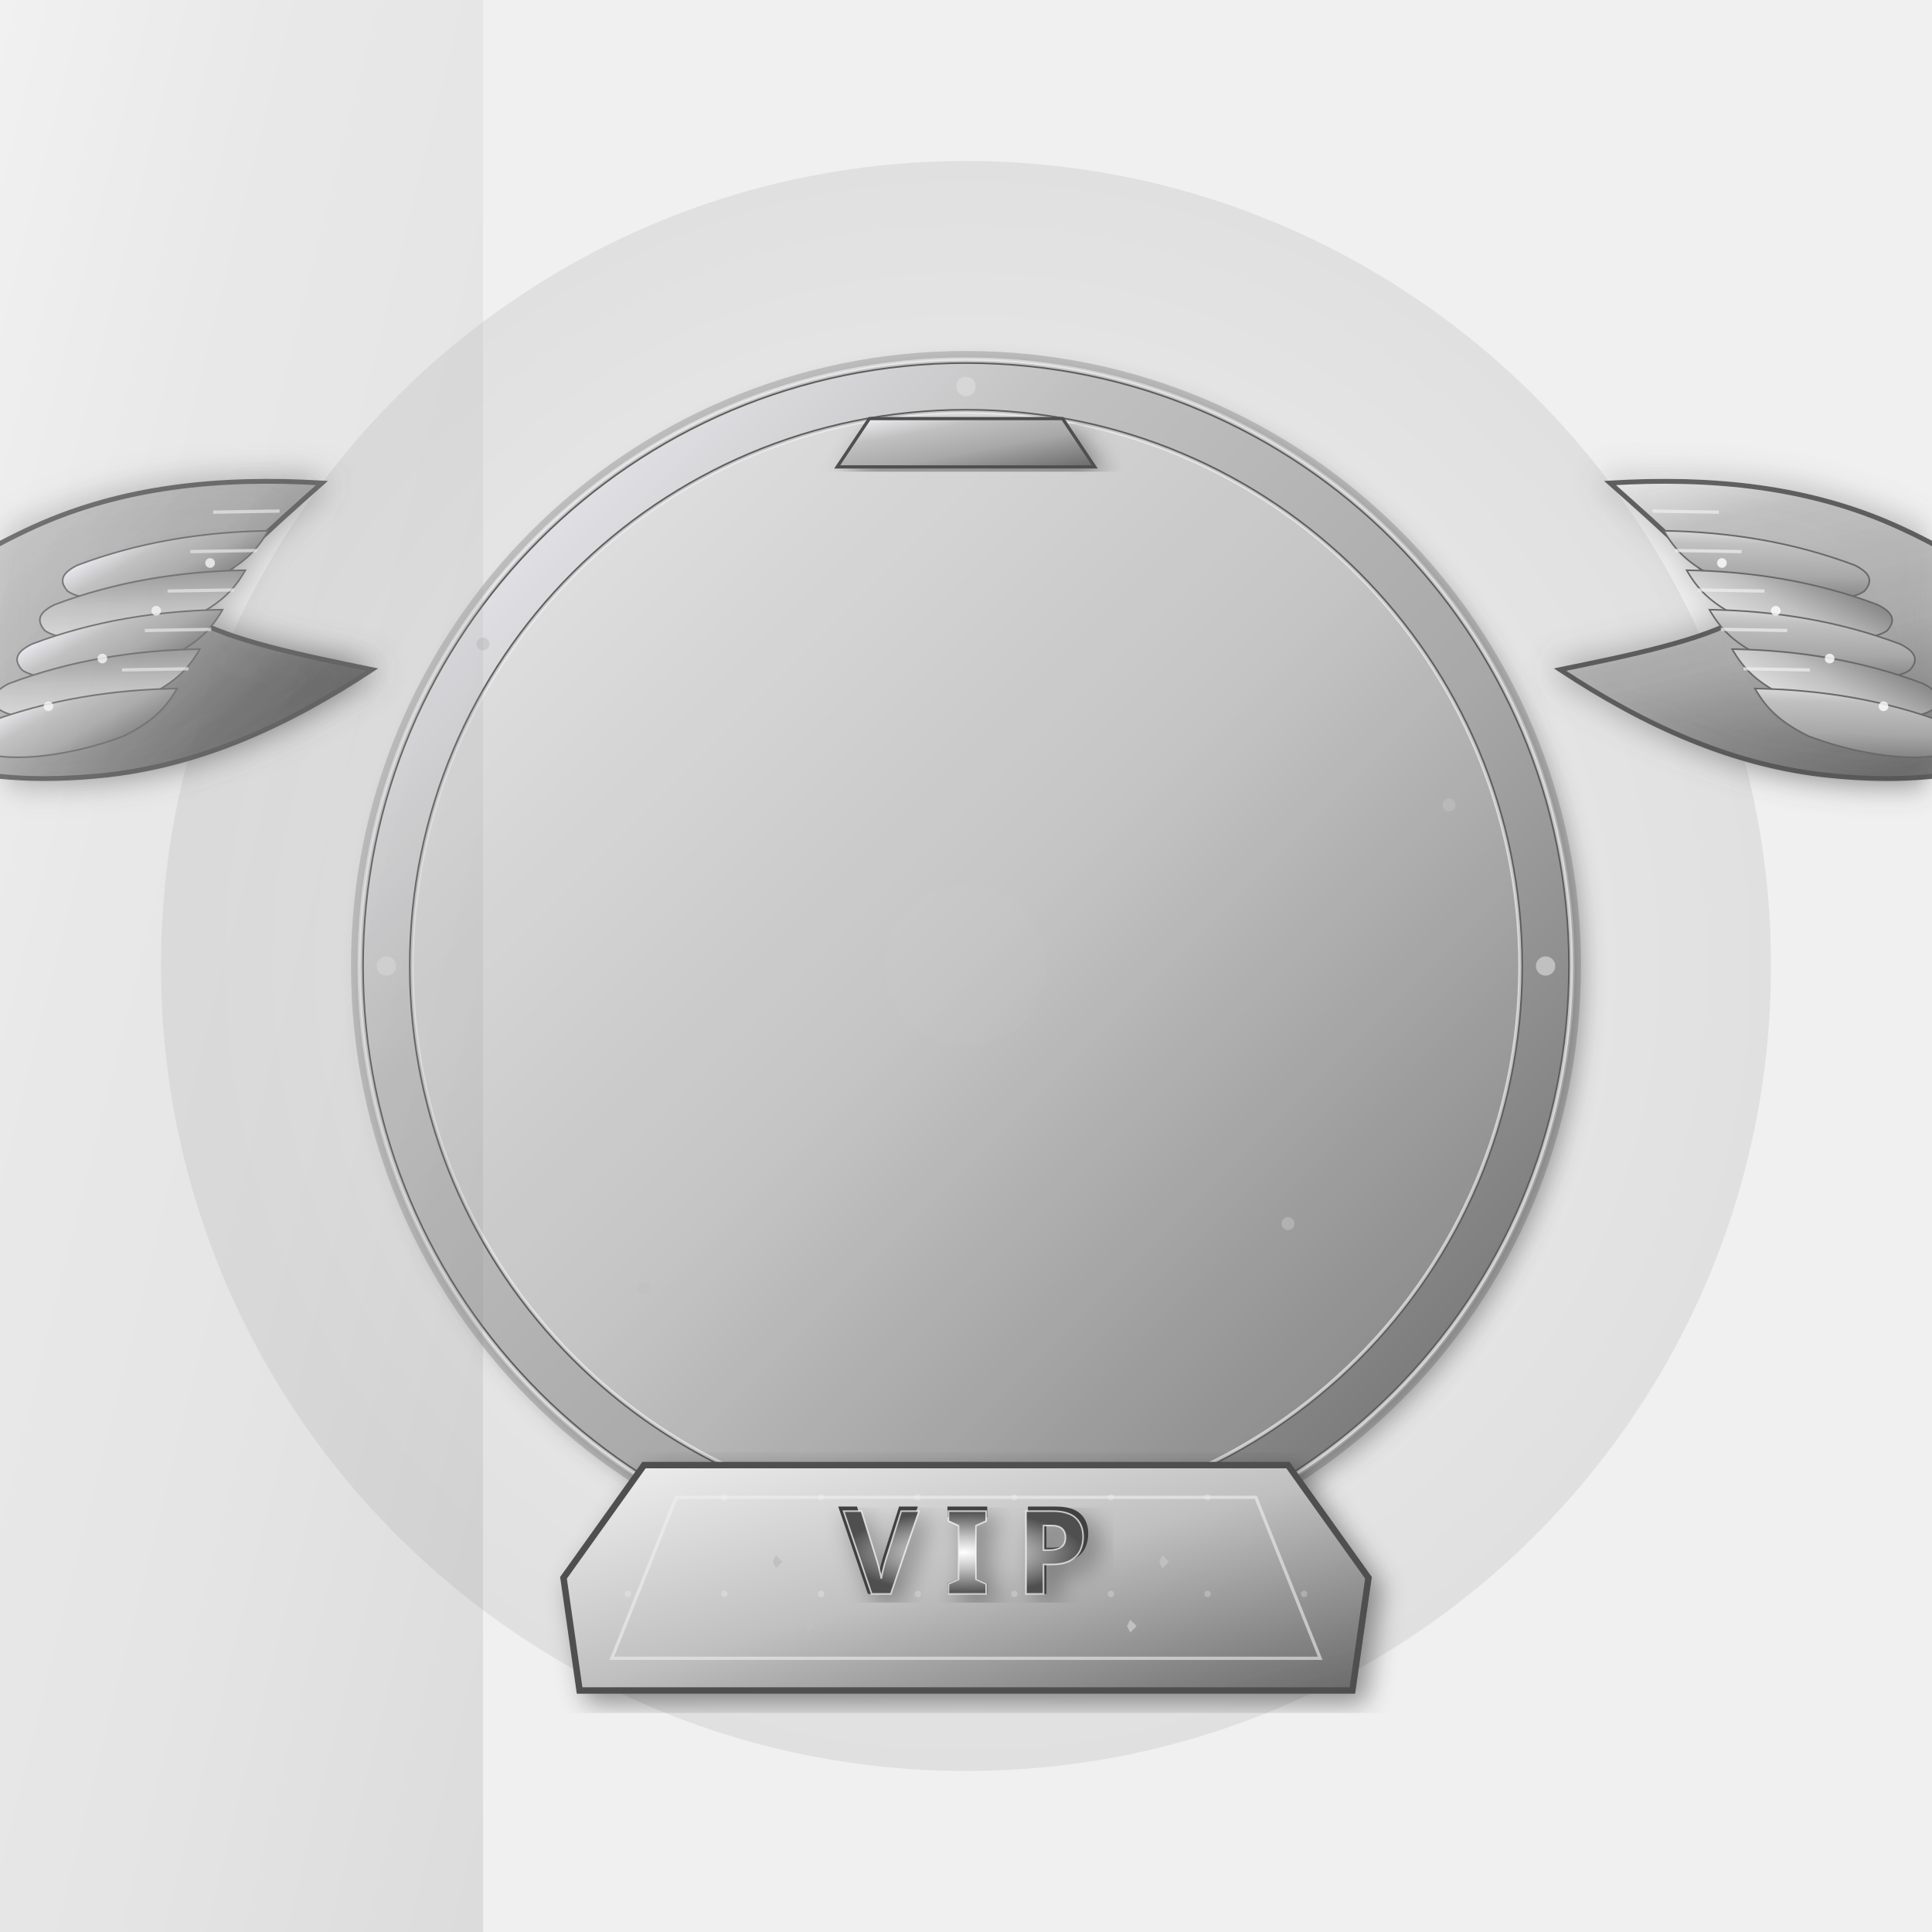
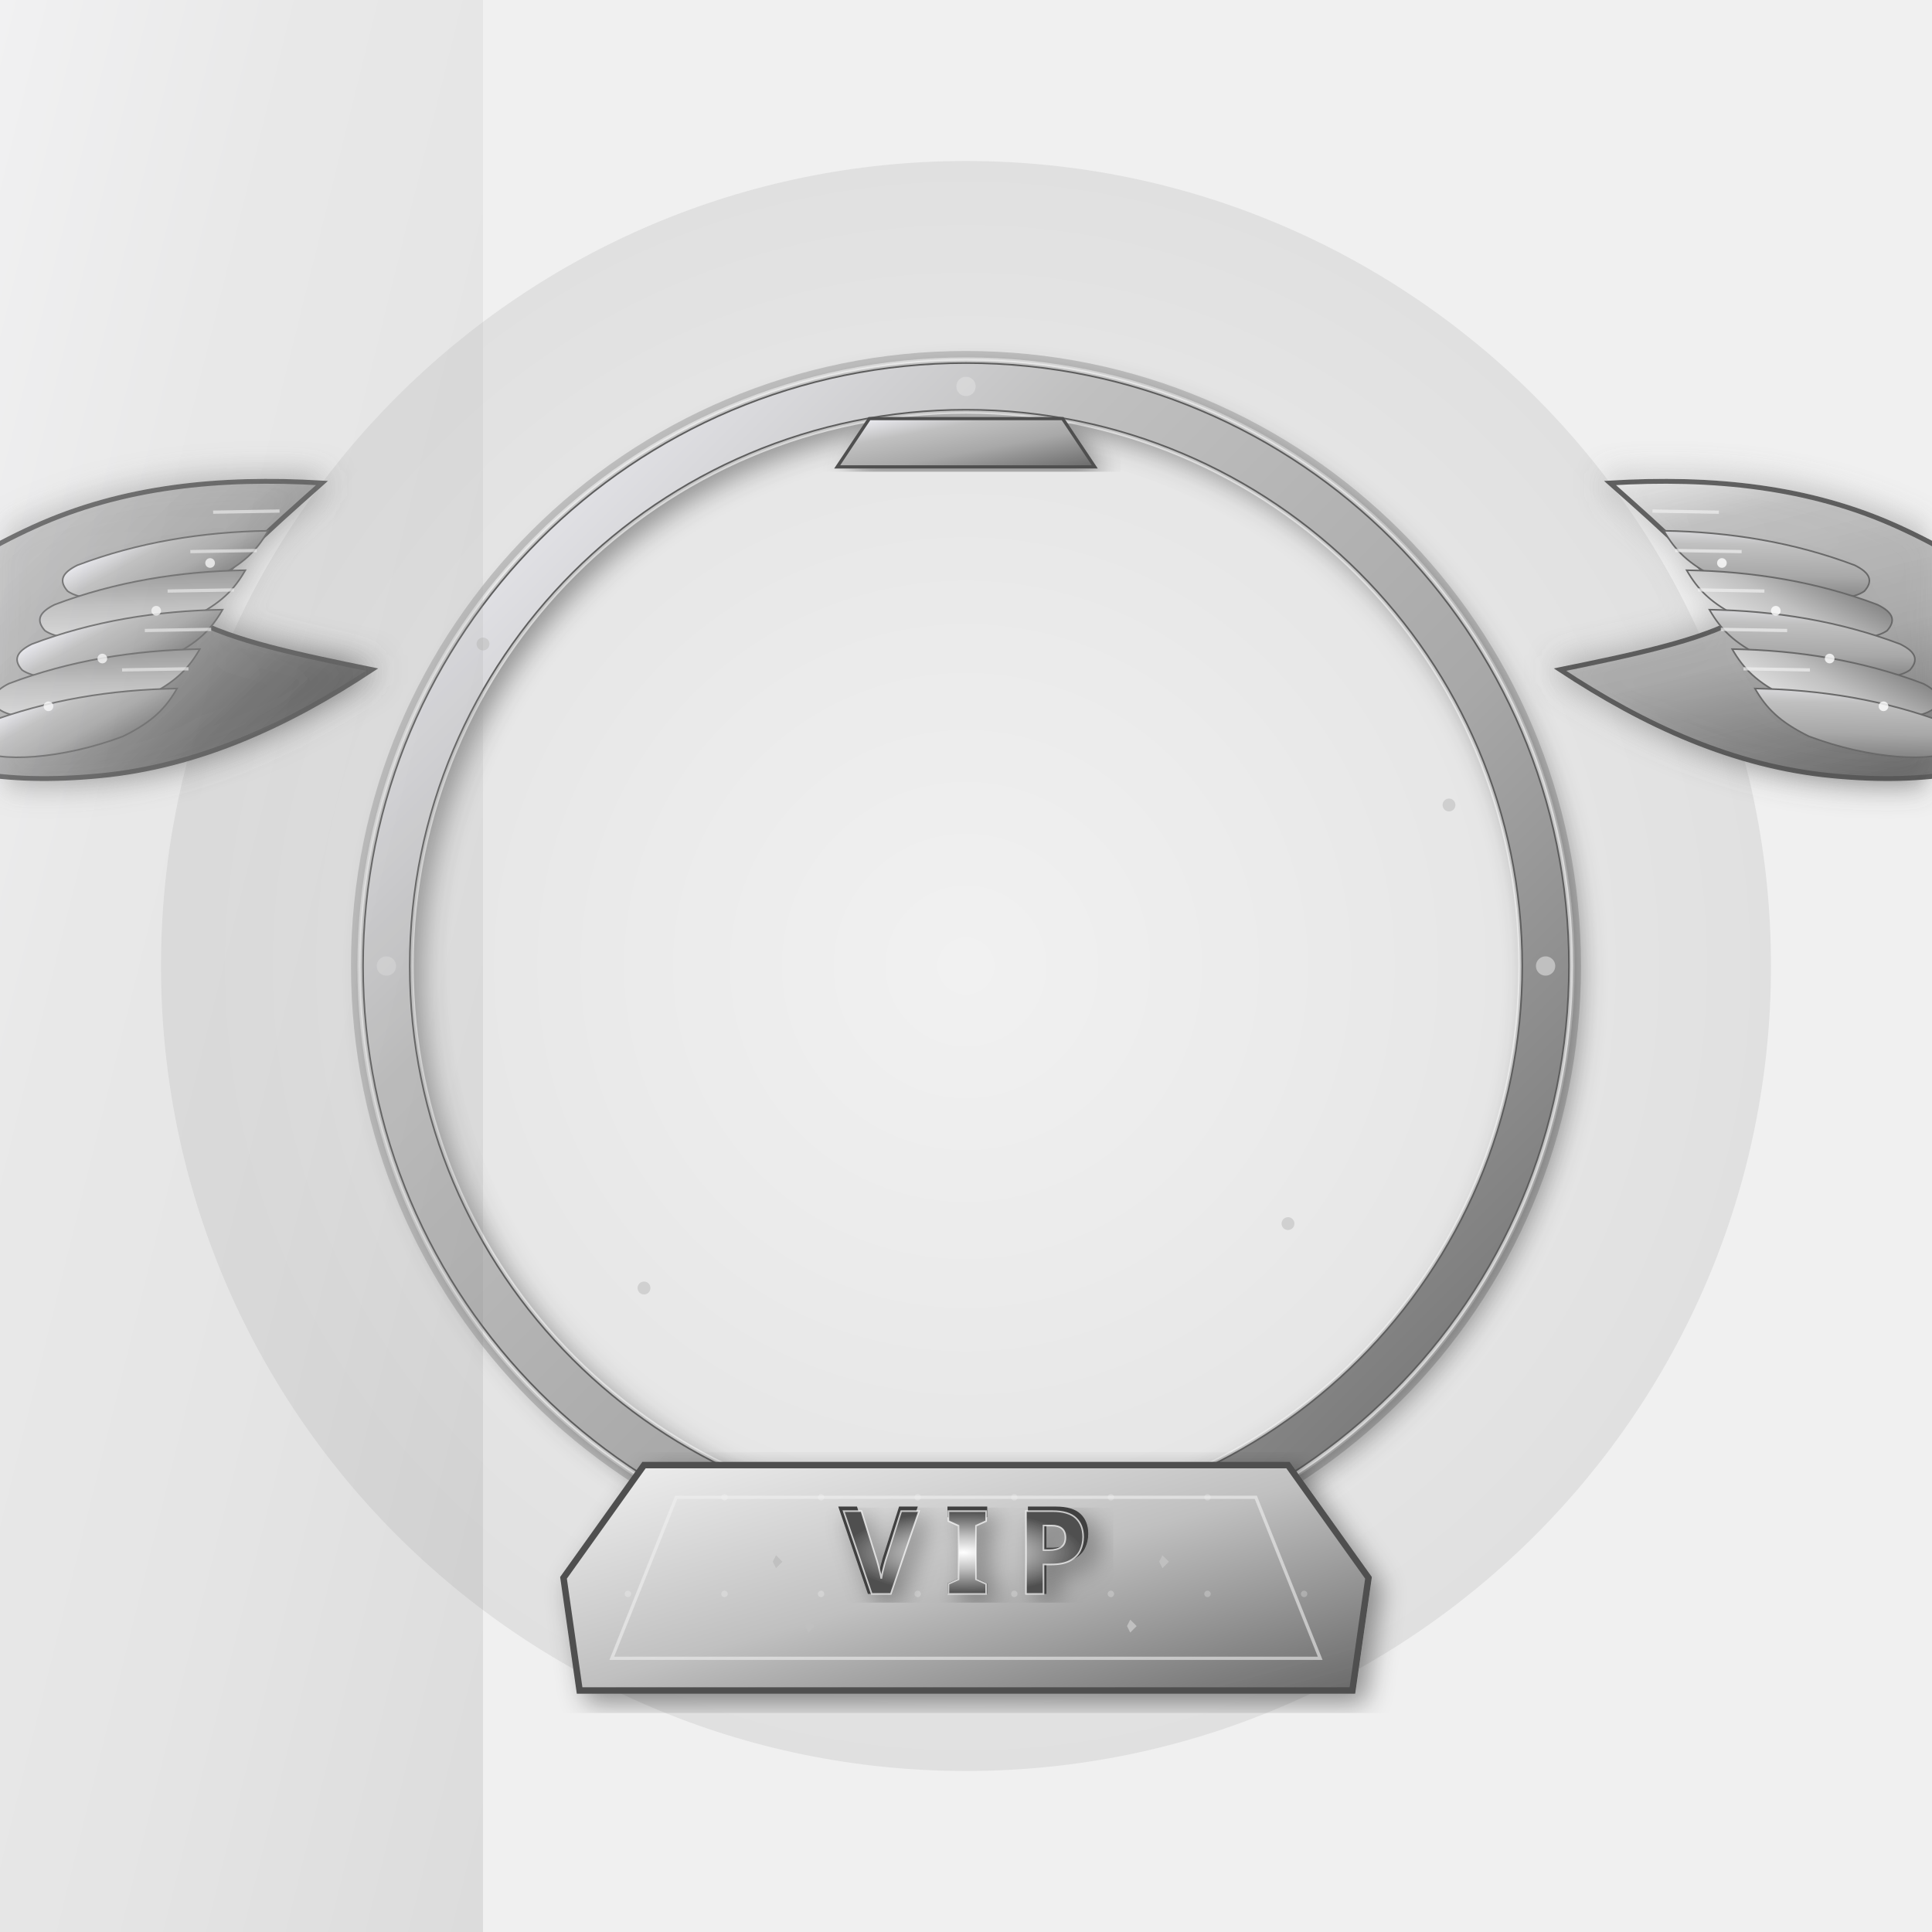
<svg xmlns="http://www.w3.org/2000/svg" width="600" height="600" viewBox="0 0 600 600" fill="none">
  <defs>
    <linearGradient id="silverWingGrad1" x1="0" y1="0" x2="1" y2="1">
      <stop offset="0%" stop-color="#f8f8ff" />
      <stop offset="30%" stop-color="#c0c0c0" />
      <stop offset="60%" stop-color="#a8a8a8" />
      <stop offset="100%" stop-color="#696969" />
    </linearGradient>
    <linearGradient id="silverWingGrad2" x1="0" y1="1" x2="1" y2="0">
      <stop offset="0%" stop-color="#e8e8e8" />
      <stop offset="50%" stop-color="#c0c0c0" />
      <stop offset="100%" stop-color="#808080" />
    </linearGradient>
    <radialGradient id="silverRadialWing" cx="50%" cy="50%" r="50%">
      <stop offset="0%" stop-color="#ffffff" />
      <stop offset="40%" stop-color="#c0c0c0" />
      <stop offset="100%" stop-color="#4f4f4f" />
    </radialGradient>
    <linearGradient id="ringSilverGrad" x1="0" y1="0" x2="1" y2="1">
      <stop offset="0%" stop-color="#e8e8e8" />
      <stop offset="50%" stop-color="#c0c0c0" />
      <stop offset="100%" stop-color="#696969" />
    </linearGradient>
    <linearGradient id="gemGrad" x1="0" y1="0" x2="0" y2="1">
      <stop offset="0%" stop-color="#87ceeb" />
      <stop offset="50%" stop-color="#4682b4" />
      <stop offset="100%" stop-color="#191970" />
    </linearGradient>
    <linearGradient id="bannerSilverGrad" x1="0" y1="0" x2="1" y2="1">
      <stop offset="0%" stop-color="#f0f0f0" />
      <stop offset="50%" stop-color="#c0c0c0" />
      <stop offset="100%" stop-color="#696969" />
    </linearGradient>
    <filter id="silverGlow">
      <feGaussianBlur stdDeviation="5" result="coloredBlur" />
      <feMerge>
        <feMergeNode in="coloredBlur" />
        <feMergeNode in="SourceGraphic" />
      </feMerge>
    </filter>
    <filter id="dropShadow">
      <feDropShadow dx="3" dy="3" stdDeviation="4" flood-opacity="0.4" />
    </filter>
    <filter id="innerGlow">
      <feFlood flood-color="#c0c0c0" flood-opacity="0.5" />
      <feComposite in2="SourceAlpha" operator="out" />
      <feGaussianBlur stdDeviation="3" />
      <feComposite operator="atop" in2="SourceGraphic" />
    </filter>
    <pattern id="sparkle" x="0" y="0" width="30" height="30" patternUnits="userSpaceOnUse">
      <circle cx="15" cy="15" r="1" fill="#ffffff" opacity="0.8">
        <animate attributeName="r" values="1;3;1" dur="2s" repeatCount="indefinite" />
      </circle>
    </pattern>
    <linearGradient id="featherGrad" x1="0" y1="0" x2="1" y2="1">
      <stop offset="0%" stop-color="#ffffff" />
      <stop offset="20%" stop-color="#c0c0c0" />
      <stop offset="50%" stop-color="#a8a8a8" />
      <stop offset="80%" stop-color="#696969" />
      <stop offset="100%" stop-color="#4f4f4f" />
    </linearGradient>
  </defs>
  <ellipse cx="300" cy="300" rx="250" ry="250" fill="url(#silverRadialWing)" opacity="0.1" />
  <circle cx="300" cy="300" r="190" fill="none" stroke="#696969" stroke-width="2" opacity="0.3" />
-   <circle cx="300" cy="300" r="180" fill="url(#ringSilverGrad)" stroke="#4f4f4f" stroke-width="16" filter="url(#dropShadow)" opacity="0.9" />
+   <circle cx="300" cy="300" r="180" fill="none" stroke="#4f4f4f" stroke-width="16" filter="url(#dropShadow)" opacity="0.9" />
  <circle cx="300" cy="300" r="180" fill="none" stroke="url(#silverWingGrad1)" stroke-width="14" />
  <circle cx="300" cy="300" r="172" fill="none" stroke="#f0f0f0" stroke-width="1" opacity="0.7" />
  <circle cx="300" cy="300" r="188" fill="none" stroke="#f0f0f0" stroke-width="1" opacity="0.7" />
  <g opacity="0.6">
    <circle cx="300" cy="120" r="3" fill="#e0e0e0" />
    <circle cx="300" cy="480" r="3" fill="#e0e0e0" />
    <circle cx="120" cy="300" r="3" fill="#e0e0e0" />
    <circle cx="480" cy="300" r="3" fill="#e0e0e0" />
  </g>
  <path d="M270 130 L330 130 L340 145 L260 145 Z" fill="url(#silverWingGrad1)" stroke="#4f4f4f" stroke-width="1" filter="url(#dropShadow)" />
  <g transform="translate(100,150)" filter="url(#silverGlow)">
    <g transform="rotate(-15)">
      <path d="M 0,0 C -30,-10 -60,-15 -90,-10 C -120,-5 -140,5 -150,20 C -155,28 -155,35 -150,42                       C -140,55 -120,65 -90,70 C -60,75 -30,70 0,60                       C -20,50 -40,40 -50,30 C -40,20 -20,10 0,0 Z" fill="url(#featherGrad)" stroke="#4f4f4f" stroke-width="1.5" opacity="0.9" />
      <path d="M -20,10 C -40,5 -60,3 -80,5 C -85,6 -87,8 -85,12 C -80,18 -60,22 -40,20 C -30,18 -25,15 -20,10 Z" fill="url(#silverWingGrad1)" stroke="#696969" stroke-width="0.5" />
      <path d="M -30,20 C -50,15 -70,13 -90,15 C -95,16 -97,18 -95,22 C -90,28 -70,32 -50,30 C -40,28 -35,25 -30,20 Z" fill="url(#silverWingGrad2)" stroke="#696969" stroke-width="0.5" />
      <path d="M -40,30 C -60,25 -80,23 -100,25 C -105,26 -107,28 -105,32 C -100,38 -80,42 -60,40 C -50,38 -45,35 -40,30 Z" fill="url(#silverWingGrad1)" stroke="#696969" stroke-width="0.5" />
      <path d="M -50,40 C -70,35 -90,33 -110,35 C -115,36 -117,38 -115,42 C -110,48 -90,52 -70,50 C -60,48 -55,45 -50,40 Z" fill="url(#silverWingGrad2)" stroke="#696969" stroke-width="0.5" />
      <path d="M -60,50 C -80,45 -100,43 -120,45 C -125,46 -127,48 -125,52 C -120,58 -100,62 -80,60 C -70,58 -65,55 -60,50 Z" fill="url(#silverWingGrad1)" stroke="#696969" stroke-width="0.5" />
      <g opacity="0.7">
        <path d="M -15,5 L -35,0" stroke="#f0f0f0" stroke-width="1" />
        <path d="M -25,15 L -45,10" stroke="#f0f0f0" stroke-width="1" />
        <path d="M -35,25 L -55,20" stroke="#f0f0f0" stroke-width="1" />
        <path d="M -45,35 L -65,30" stroke="#f0f0f0" stroke-width="1" />
        <path d="M -55,45 L -75,40" stroke="#f0f0f0" stroke-width="1" />
      </g>
      <circle cx="-40" cy="15" r="1.5" fill="#ffffff" opacity="0.8" />
      <circle cx="-60" cy="25" r="1.5" fill="#ffffff" opacity="0.8" />
      <circle cx="-80" cy="35" r="1.5" fill="#ffffff" opacity="0.8" />
      <circle cx="-100" cy="45" r="1.5" fill="#ffffff" opacity="0.8" />
      <animateTransform attributeName="transform" attributeType="XML" type="rotate" values="-15;-5;-15" dur="4s" repeatCount="indefinite" />
    </g>
  </g>
  <g transform="translate(500,150)" filter="url(#silverGlow)">
    <g transform="rotate(15)">
      <path d="M 0,0 C 30,-10 60,-15 90,-10 C 120,-5 140,5 150,20 C 155,28 155,35 150,42                       C 140,55 120,65 90,70 C 60,75 30,70 0,60                       C 20,50 40,40 50,30 C 40,20 20,10 0,0 Z" fill="url(#featherGrad)" stroke="#4f4f4f" stroke-width="1.5" opacity="0.9" />
      <path d="M 20,10 C 40,5 60,3 80,5 C 85,6 87,8 85,12 C 80,18 60,22 40,20 C 30,18 25,15 20,10 Z" fill="url(#silverWingGrad1)" stroke="#696969" stroke-width="0.5" />
      <path d="M 30,20 C 50,15 70,13 90,15 C 95,16 97,18 95,22 C 90,28 70,32 50,30 C 40,28 35,25 30,20 Z" fill="url(#silverWingGrad2)" stroke="#696969" stroke-width="0.5" />
      <path d="M 40,30 C 60,25 80,23 100,25 C 105,26 107,28 105,32 C 100,38 80,42 60,40 C 50,38 45,35 40,30 Z" fill="url(#silverWingGrad1)" stroke="#696969" stroke-width="0.5" />
      <path d="M 50,40 C 70,35 90,33 110,35 C 115,36 117,38 115,42 C 110,48 90,52 70,50 C 60,48 55,45 50,40 Z" fill="url(#silverWingGrad2)" stroke="#696969" stroke-width="0.5" />
      <path d="M 60,50 C 80,45 100,43 120,45 C 125,46 127,48 125,52 C 120,58 100,62 80,60 C 70,58 65,55 60,50 Z" fill="url(#silverWingGrad1)" stroke="#696969" stroke-width="0.5" />
      <g opacity="0.7">
        <path d="M 15,5 L 35,0" stroke="#f0f0f0" stroke-width="1" />
        <path d="M 25,15 L 45,10" stroke="#f0f0f0" stroke-width="1" />
        <path d="M 35,25 L 55,20" stroke="#f0f0f0" stroke-width="1" />
        <path d="M 45,35 L 65,30" stroke="#f0f0f0" stroke-width="1" />
        <path d="M 55,45 L 75,40" stroke="#f0f0f0" stroke-width="1" />
      </g>
      <circle cx="40" cy="15" r="1.5" fill="#ffffff" opacity="0.8" />
      <circle cx="60" cy="25" r="1.5" fill="#ffffff" opacity="0.8" />
      <circle cx="80" cy="35" r="1.5" fill="#ffffff" opacity="0.8" />
      <circle cx="100" cy="45" r="1.5" fill="#ffffff" opacity="0.8" />
      <animateTransform attributeName="transform" attributeType="XML" type="rotate" values="15;5;15" dur="4s" repeatCount="indefinite" />
    </g>
  </g>
  <g filter="url(#dropShadow)">
    <path d="M200,455 L400,455 L425,490 L420,525 L180,525 L175,490 Z" fill="url(#bannerSilverGrad)" stroke="#4f4f4f" stroke-width="2" />
    <path d="M205,460 L395,460 L415,520 L185,520 Z" fill="url(#sparkle)" opacity="0.3" />
    <path d="M210,465 L390,465 L410,515 L190,515 Z" fill="none" stroke="#f0f0f0" stroke-width="1" opacity="0.6" />
    <text x="300" y="495" text-anchor="middle" fill="#404040" font-size="38" font-family="Arial Black" font-weight="bold" letter-spacing="8" filter="url(#dropShadow)">VIP</text>
    <text x="300" y="495" text-anchor="middle" fill="url(#silverRadialWing)" font-size="36" font-family="Arial Black" font-weight="bold" letter-spacing="8">VIP</text>
    <text x="300" y="495" text-anchor="middle" fill="none" stroke="#ffffff" stroke-width="0.5" font-size="36" font-family="Arial Black" font-weight="bold" letter-spacing="8" opacity="0.7">VIP</text>
    <g fill="#c0c0c0">
      <path d="M 240,485 L241,487 L243,485 L241,483 Z" />
      <path d="M 360,485 L361,487 L363,485 L361,483 Z" />
      <path d="M 250,505 L251,507 L253,505 L251,503 Z" />
      <path d="M 350,505 L351,507 L353,505 L351,503 Z" />
    </g>
  </g>
  <g opacity="0.6">
    <circle cx="150" cy="200" r="2" fill="#c0c0c0">
      <animate attributeName="cy" values="200;150;200" dur="3s" repeatCount="indefinite" />
      <animate attributeName="opacity" values="0;1;0" dur="3s" repeatCount="indefinite" />
    </circle>
    <circle cx="450" cy="250" r="2" fill="#c0c0c0">
      <animate attributeName="cy" values="250;200;250" dur="3.5s" repeatCount="indefinite" />
      <animate attributeName="opacity" values="0;1;0" dur="3.5s" repeatCount="indefinite" />
    </circle>
    <circle cx="200" cy="400" r="2" fill="#c0c0c0">
      <animate attributeName="cy" values="400;350;400" dur="4s" repeatCount="indefinite" />
      <animate attributeName="opacity" values="0;1;0" dur="4s" repeatCount="indefinite" />
    </circle>
    <circle cx="400" cy="380" r="2" fill="#c0c0c0">
      <animate attributeName="cy" values="380;330;380" dur="3.2s" repeatCount="indefinite" />
      <animate attributeName="opacity" values="0;1;0" dur="3.2s" repeatCount="indefinite" />
    </circle>
  </g>
  <rect x="0" y="0" width="150" height="600" fill="url(#silverWingGrad1)" opacity="0.15">
    <animateTransform attributeName="transform" type="translate" from="-150 0" to="750 0" dur="4s" repeatCount="indefinite" />
  </rect>
</svg>
